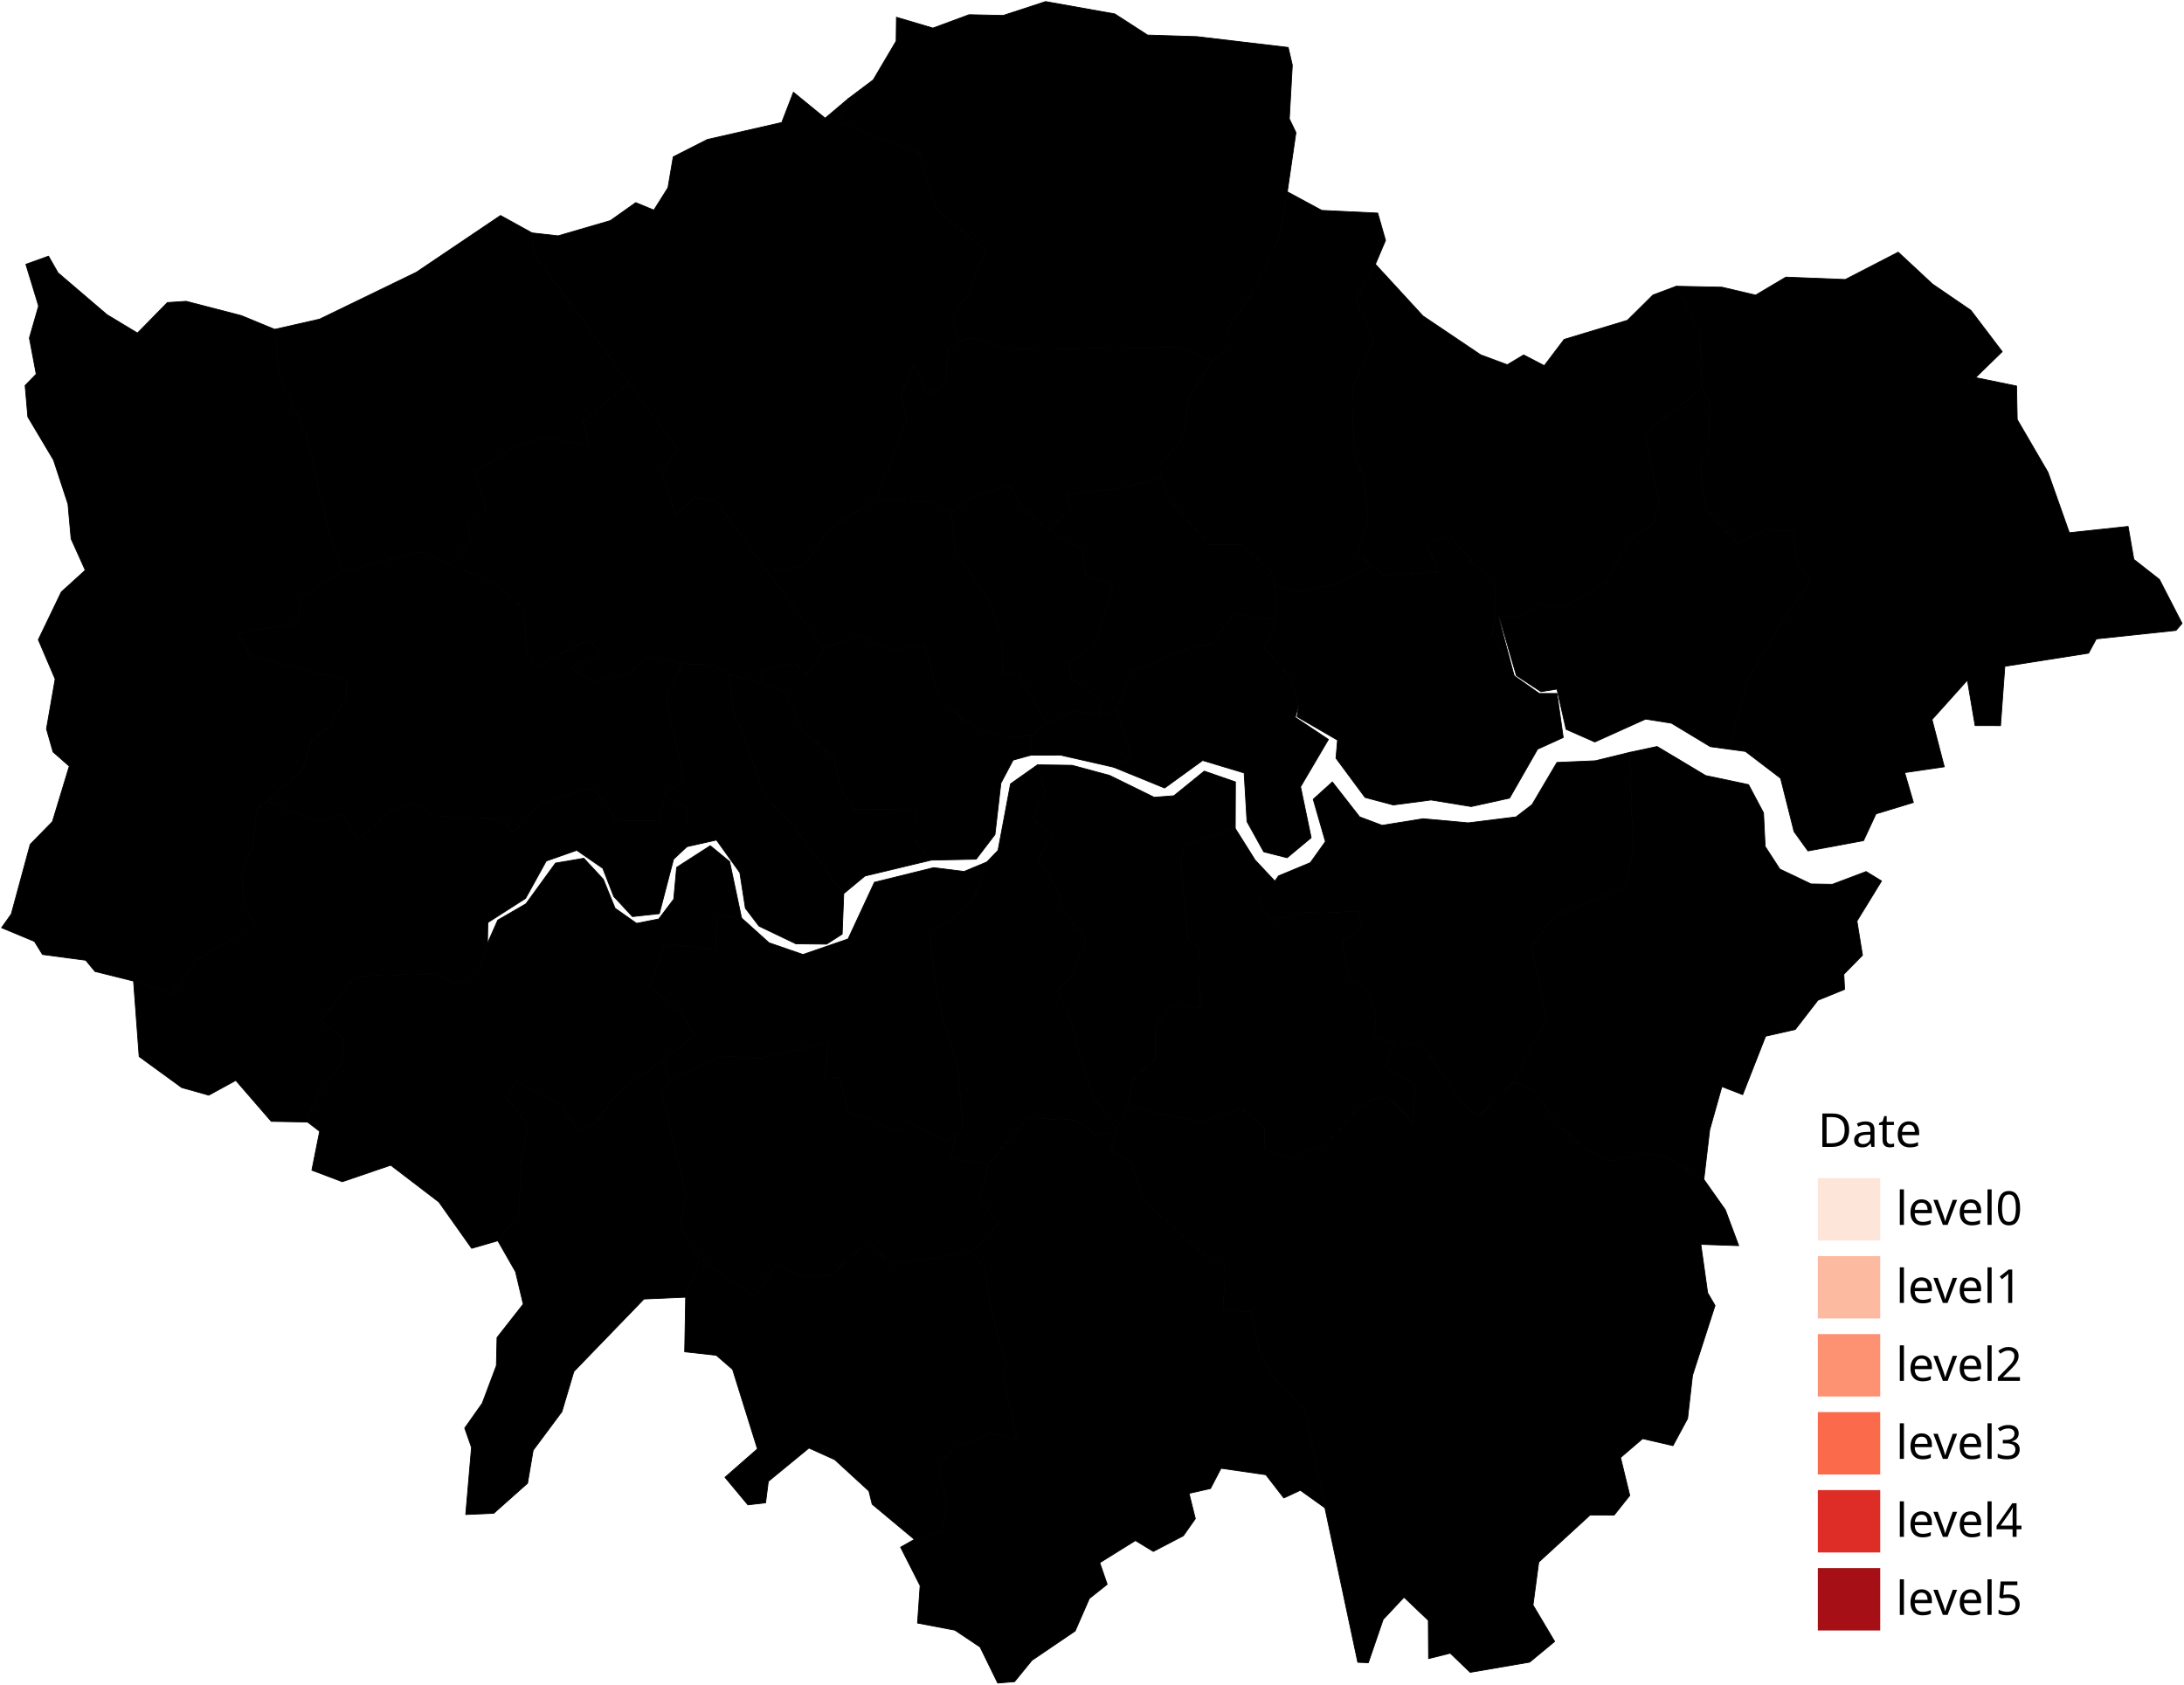
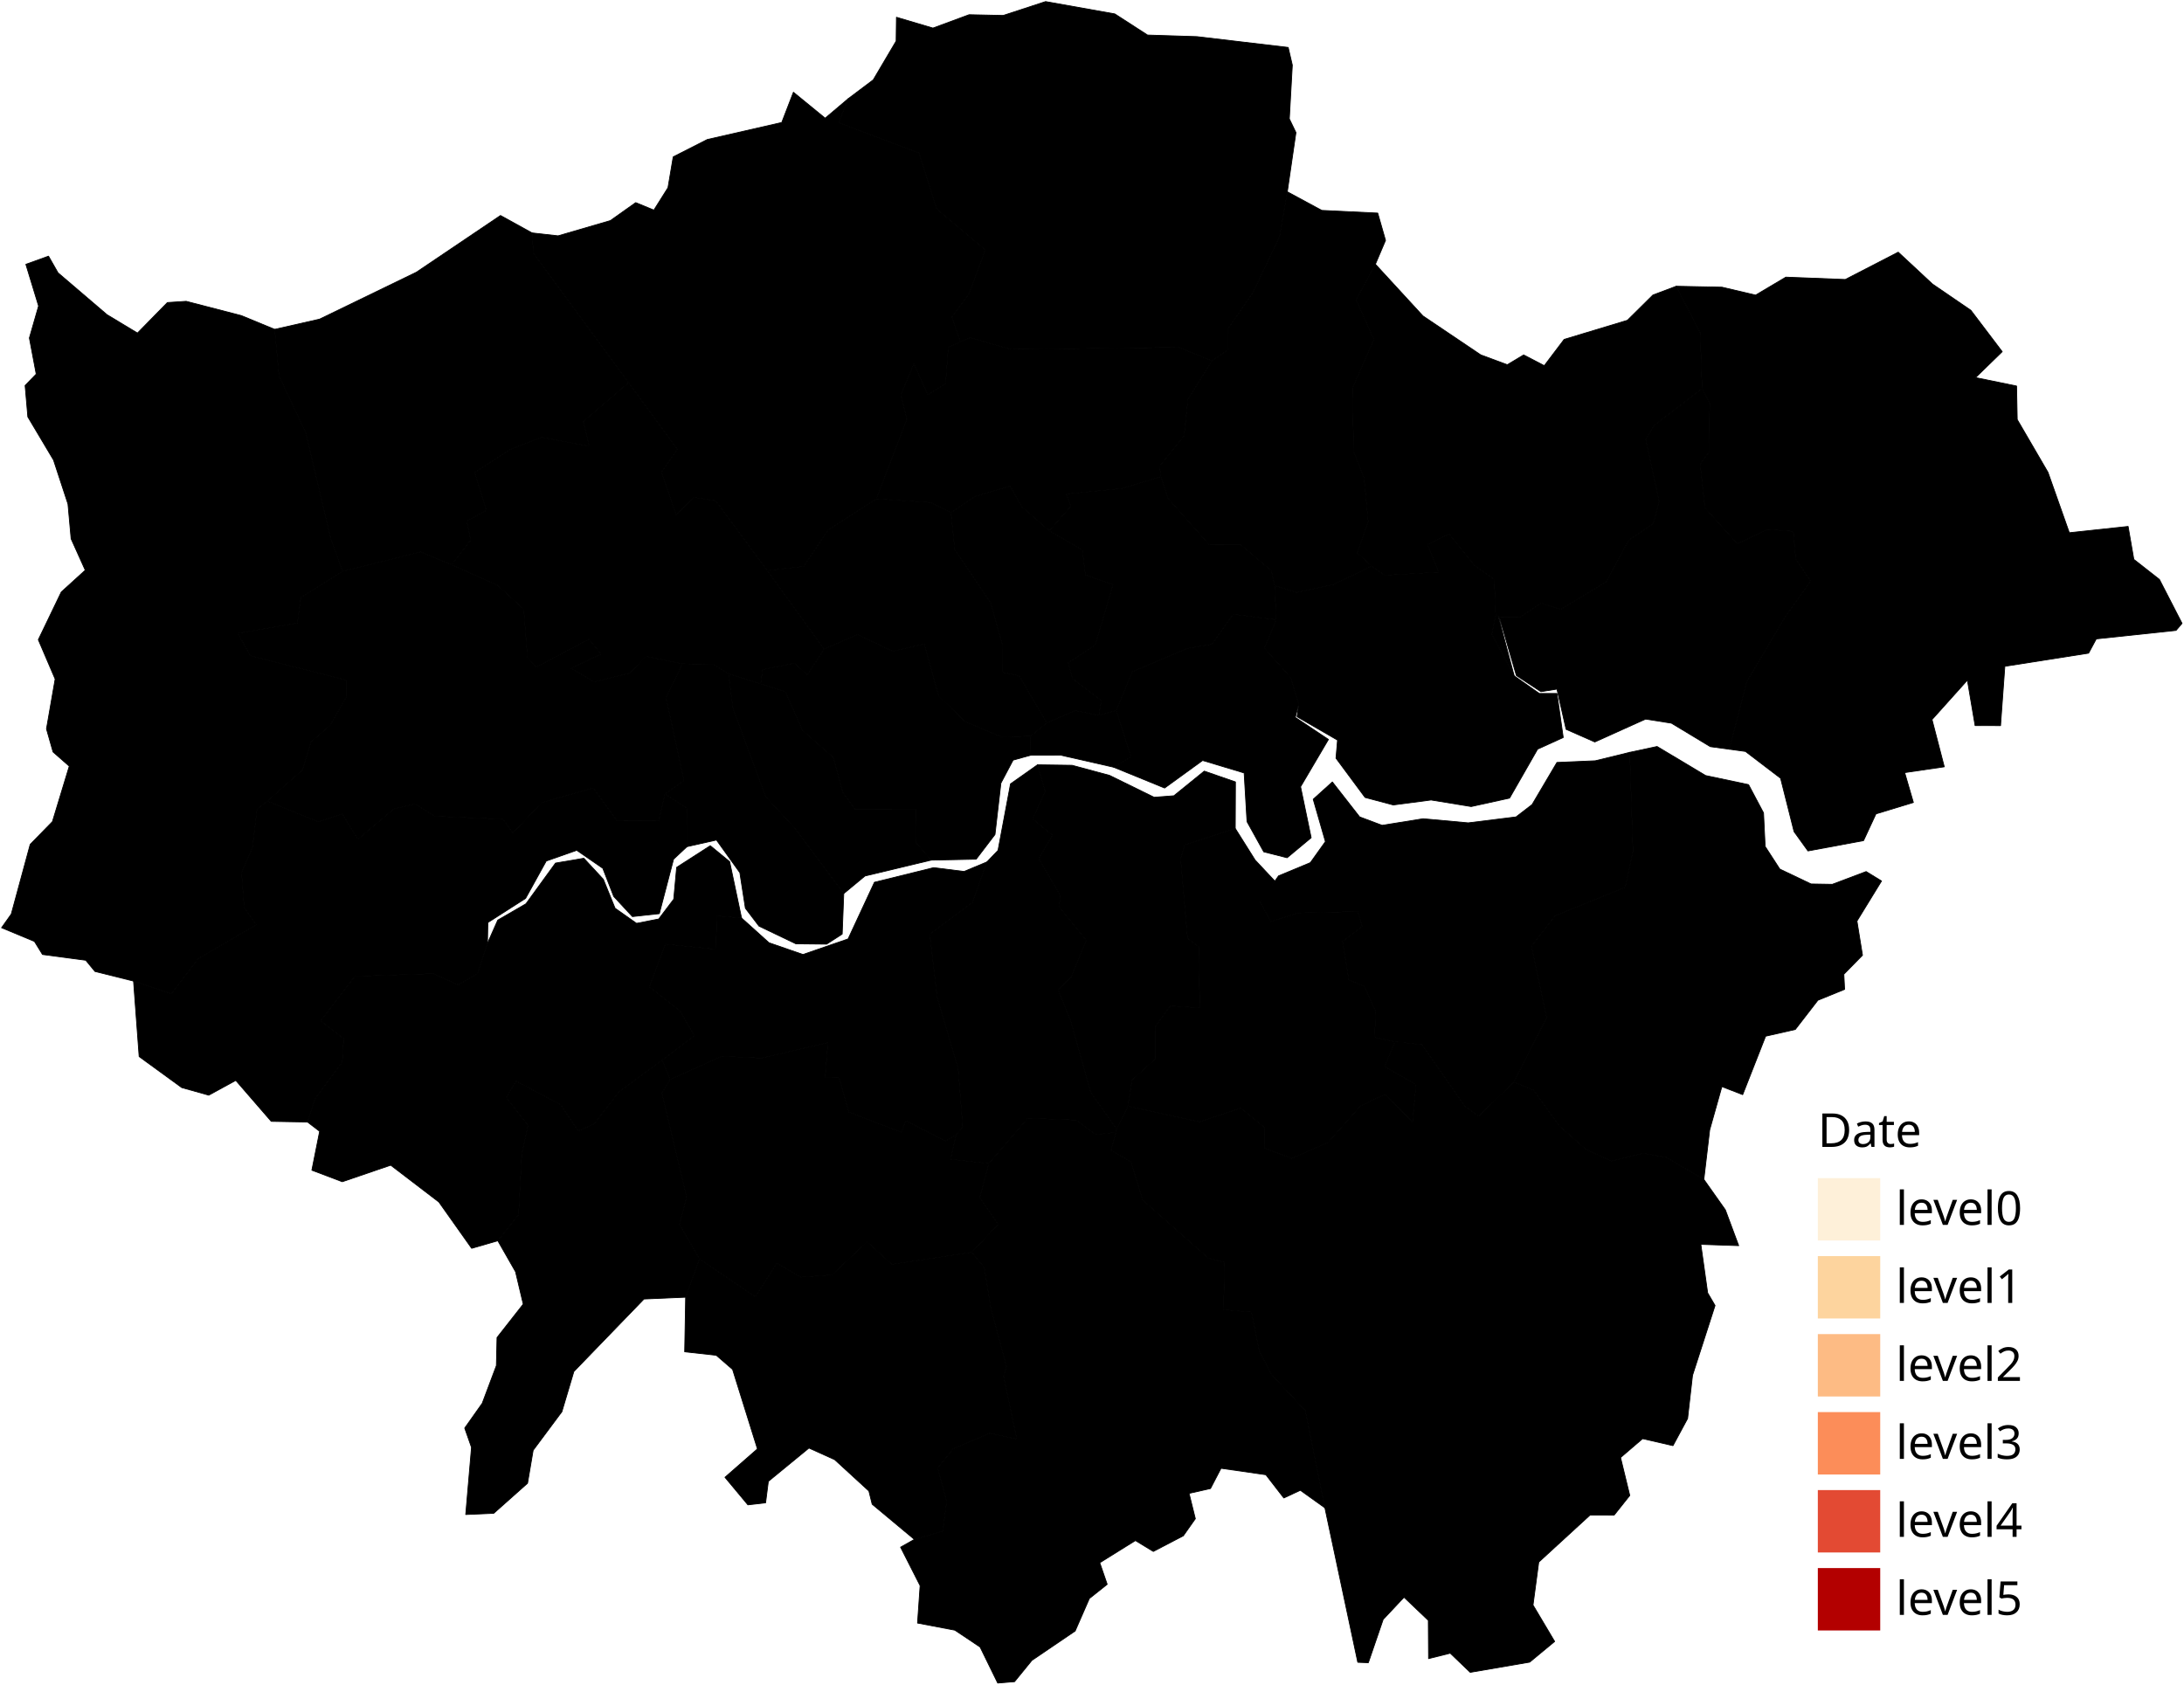
<svg xmlns="http://www.w3.org/2000/svg" version="1.1" baseProfile="tiny" width="1400" height="1080" stroke-linecap="round" stroke-linejoin="round">
  <g id="g1003" transform="translate(1145.275,-14.7215)">
    <g id="g979">
-       <path fill="#fcbba1" d="M20 820H60V860H20z" />
-       <path fill="#fc9272" d="M20 870H60V910H20z" />
-       <path fill="#fb6a4a" d="M20 920H60V960H20z" />
-       <path fill="#de2d26" d="M20 970H60V1010H20z" />
-       <path fill="#fee5d9" d="M20 770H60V810H20z" />
-       <path fill="#a50f15" d="M20 1020H60V1060H20z" />
+       <path fill="#fdd49e" d="M20 820H60V860H20z" />
+       <path fill="#fdbb84" d="M20 870H60V910H20z" />
+       <path fill="#fc8d59" d="M20 920H60V960H20z" />
+       <path fill="#e34a33" d="M20 970H60V1010H20z" />
+       <path fill="#fef0d9" d="M20 770H60V810H20z" />
+       <path fill="#b30000" d="M20 1020H60V1060H20z" />
    </g>
    <g id="g971" font-size="30px" font-family="Verdana" fill="#000">
      <text id="text907" y="1050" x="70" xml:space="preserve">
        <tspan y="1050" x="70" id="tspan905">level5</tspan>
      </text>
      <text xml:space="preserve" x="70" y="1000" id="text921">
        <tspan id="tspan919" x="70" y="1000">level4</tspan>
      </text>
      <text id="text925" y="950" x="70" xml:space="preserve">
        <tspan y="950" x="70" id="tspan923">level3</tspan>
      </text>
      <text xml:space="preserve" x="70" y="900" id="text929">
        <tspan id="tspan927" x="70" y="900">level2</tspan>
      </text>
      <text id="text933" y="850" x="70" xml:space="preserve">
        <tspan y="850" x="70" id="tspan931">level1</tspan>
      </text>
      <text xml:space="preserve" x="70" y="800" id="text937">
        <tspan id="tspan935" x="70" y="800">level0</tspan>
      </text>
      <text id="text941" y="750" x="20" xml:space="preserve">
        <tspan y="750" x="20" id="tspan939">Date</tspan>
      </text>
    </g>
  </g>
  <g id="layer" stroke="#000" stroke-width=".5">
    <path d="M 491.81 365.79 528.29 416.136 517.533 432.682 509.221 425.157 488.88 429.254 487.62 438.405 466.952 431.947 457.142 425.863 437.446 425.555 414.047 420.808 403.812 431.519 380.834 437.13 366.072 428.443 385.276 419.377 377.509 409.805 343.963 427.603 338.123 421.616 335.737 390.626 319.032 375.298 289.531 362.062 301.685 346.267 299.207 334.068 311.785 327.224 304.3 302.916 326.829 288.28 347.182 280.336 377.752 286.089 373.92 270.289 402.913 245.319 434.18 288.01 424.021 302.73 433.48 330.185 444.566 318.829 458.771 321.028 491.81 365.79 Z" id="E09000005" />
    <path d="M 825.776 30.396 828.418 41.733 826.499 76.164 830.74 84.978 825.209 122.946 820.27 151.573 803.189 187.472 787.175 210.76 787.002 224.445 776.888 231.286 755.462 222.673 648.056 224.001 621.938 216.465 615.61 219.123 610.189 203.204 621.117 188.444 631.581 160.214 600.476 134.01 589.099 98.097 537.565 78.591 543.829 63.184 559.756 51.196 574.447 26.315 574.636 11.05 598.036 17.991 621.218 9.419 643.082 9.9 670.261 1 714.639 8.915 735.604 22.462 767.295 23.477 825.776 30.396 Z" id="E09000010" />
    <path d="M 715.804 723.889 715.403 725.912 702.352 727.352 689.937 718.072 658.842 716.886 633.878 745.917 609.306 743.192 612.913 727.499 617.144 722.566 614.169 684.807 600.779 639.551 595.994 598.929 623.345 578.55 632.624 552.592 639.758 545.156 647.763 502.525 665.068 490.301 670.011 507.321 661.949 524.947 674.636 535.457 665.86 550.426 679.868 574.306 678.838 581.212 696.301 602.807 686.761 626.076 678.308 634.734 686.311 654.423 699.214 700.409 715.804 723.889 Z" id="E09000022" />
    <path d="M 612.913 727.499 606.161 731.478 580.641 718.505 577.797 725.865 544.095 712.921 537.764 690.522 528.981 690.844 530.676 668.433 488.101 678.342 462.686 677.181 429.531 692.109 424.55 679.552 445.197 664.023 435.758 647.946 416.229 632.652 426.499 605.304 458.976 608.564 459.456 587.167 475.362 588.536 492.964 604.388 514.72 611.921 543.643 601.936 560.533 565.616 598.498 556.235 617.973 558.695 632.624 552.592 623.345 578.55 595.994 598.929 600.779 639.551 614.169 684.807 617.144 722.566 612.913 727.499 Z" id="E09000032" />
    <path d="M 660.636 471.935 660.814 484.134 649.421 487.312 641.61 502.075 637.819 535.003 625.745 550.826 596.93 551.411 587.288 540.425 586.92 518.72 548.025 518.676 540.258 507.989 534.17 485.667 514.353 468.104 503.395 443.366 487.62 438.405 488.88 429.254 509.221 425.157 517.533 432.682 528.29 416.136 549.685 406.805 572.235 417.496 592.496 412.862 601.669 446.097 618.507 462.491 641.934 472.451 660.636 471.935 Z" id="E09000033" />
    <path d="M 1181.964 624.581 1182.441 634.279 1165.321 641.262 1150.836 659.995 1131.814 664.311 1117.111 701.783 1103.776 696.616 1095.961 724.373 1092.222 756.112 1068.103 741.943 1053.328 739.365 1032.943 744.342 1016.593 736.891 999.597 721.828 982.918 698.788 970.386 693.652 991.424 652.41 981.71 606.594 996.769 587.11 1041.82 568.87 1046.782 545.669 1044.691 482.324 1062.23 478.571 1093.359 497.193 1120.869 503.015 1130.477 521.131 1131.517 542.662 1140.913 557.158 1160.91 566.688 1174.565 566.922 1196.245 558.741 1206.121 564.807 1190.366 590.479 1193.912 612.396 1181.964 624.581 Z" id="E09000004" />
    <path d="M 704.36 458.633 715.538 455.502 725.001 485.19 713.915 491.857 680.028 484.148 660.814 484.134 660.636 471.935 671.003 463.407 689.238 455.574 704.36 458.633 Z" id="E09000001" />
    <path d="M 1108.549 480.323 1096.357 478.673 1071.421 463.619 1054.852 461.009 1022.315 475.676 1003.903 467.565 998.043 441.786 987.784 443.427 972.044 433.11 961.067 395.406 974.646 395.516 988.034 386.588 1000.482 390.685 1029.649 373.009 1043.975 346.332 1059.801 335.713 1063.539 321.446 1054.951 281.729 1060.222 272.857 1091.081 249.099 1095.97 258.495 1095.633 289.65 1089.867 297.551 1092.919 325.594 1113.761 348.696 1132.846 339.389 1149.568 340.627 1151.093 358.413 1160.684 372.562 1144.404 395.324 1119.691 437.082 1108.549 480.323 Z M 970.619 433.258 956.297 406.608 958.769 394.503 960.493 395.181 970.619 433.258 Z" id="E09000002" />
    <path d="M 543.829 63.184 537.565 78.591 589.099 98.097 600.476 134.01 631.581 160.214 621.117 188.444 610.189 203.204 615.61 219.123 607.88 222.714 606.149 245.975 594.75 253.125 585.805 233.184 577.499 253.044 581.319 268.771 561.759 319.832 530.915 339.745 515.158 363.108 491.81 365.79 458.771 321.028 444.566 318.829 433.48 330.185 424.021 302.73 434.18 288.01 402.913 245.319 341.945 162.348 341.069 149.312 357.764 151.183 391.244 141.42 407.511 129.886 419.152 134.68 428.193 120.311 431.539 100.547 453.375 89.436 501.117 78.523 508.592 59.116 528.948 75.758 543.829 63.184 Z" id="E09000003" />
    <path d="M 970.386 693.652 982.918 698.788 999.597 721.828 1016.593 736.891 1032.943 744.342 1053.328 739.365 1068.103 741.943 1092.222 756.112 1106.006 775.627 1114.558 798.587 1090.296 797.761 1094.656 828.848 1099.4 836.961 1084.957 881.725 1081.807 909.411 1072.425 926.814 1052.965 922.322 1038.828 934.431 1044.733 958.738 1034.733 971.305 1019.309 971.265 986.38 1001.46 982.713 1028.997 996.579 1052.333 980.577 1065.59 942.441 1072.133 929.649 1059.858 915.742 1063.338 915.589 1038.83 900.023 1023.993 886.652 1038.214 877.145 1065.957 870.365 1065.687 849.298 966.685 836.711 904.256 815.059 881.231 807.24 866.223 802.214 841.162 784.322 839.677 785.03 809.276 774.678 806.646 732.478 769.362 724.999 744.919 712.21 737.287 715.403 725.912 715.804 723.889 723.047 709.158 768.855 719.221 795.443 710.409 810.842 723.045 810.688 736.086 828.077 742.643 851.338 732.407 872.14 709.015 887.653 701.626 905.506 719.227 907.721 695.275 887.596 683.819 894.196 667.829 911.519 669.742 938.985 709.152 947.794 715.59 970.386 693.652 Z" id="E09000006" />
    <path d="M 609.592 328.655 612.041 352.384 634.986 386.396 642.554 413.284 642.495 430.959 653.27 433.229 671.003 463.407 660.636 471.935 641.934 472.451 618.507 462.491 601.669 446.097 592.496 412.862 572.235 417.496 549.685 406.805 528.29 416.136 491.81 365.79 515.158 363.108 530.915 339.745 561.759 319.832 596.445 322.114 609.592 328.655 Z" id="E09000007" />
    <path d="M 715.403 725.912 712.21 737.287 724.999 744.919 732.478 769.362 774.678 806.646 785.03 809.276 784.322 839.677 802.214 841.162 807.24 866.223 815.059 881.231 836.711 904.256 849.298 966.685 833.552 955.418 822.958 960.353 811.438 945.452 782.718 941.312 775.966 954.292 762.223 957.397 766.253 973.65 758.543 984.594 739.314 994.628 727.832 987.64 704.99 1001.864 709.745 1015.7 698.324 1024.787 689.211 1045.629 661.494 1064.445 650.355 1078.11 639.557 1079 628.263 1055.909 612.116 1045.101 588.153 1040.536 589.815 1016.568 577.283 991.894 586.125 986.903 604.324 981.626 606.839 962.617 601.074 941.104 611 928.817 634.544 918.808 651.822 922.611 643.317 882.217 645.181 876.032 635.189 838.805 630.991 812.661 622.896 802.834 639.843 784.96 628.033 767.76 633.878 745.917 658.842 716.886 689.937 718.072 702.352 727.352 715.403 725.912 Z" id="E09000008" />
    <path d="M 289.531 362.062 319.032 375.298 335.737 390.626 338.123 421.616 343.963 427.603 377.509 409.805 385.276 419.377 366.072 428.443 380.834 437.13 403.812 431.519 414.047 420.808 437.446 425.555 426.925 447.283 438.452 500.45 426.222 509.034 422.327 526.249 395.612 526.362 380.327 505.171 347.297 514.493 328.729 534.129 322.419 525.143 278.708 523.294 265.993 515.34 252.341 518.65 229.401 538.116 219.426 521.791 204.163 526.892 171.356 513.568 193.904 493.596 199.338 475.656 211.598 465.017 222.264 446.424 222.229 436.051 160.463 420.383 152.443 406.002 190.633 399.456 192.834 383.072 219.571 366.314 269.698 353.798 289.531 362.062 Z" id="E09000009" />
    <path d="M 970.386 693.652 947.794 715.59 938.985 709.152 911.519 669.742 894.196 667.829 881.146 665.091 881.884 648.547 874.571 632.38 864.634 628.188 860.626 603.566 873.214 593.946 870.382 584.4 832.061 585.259 814.616 590.874 807.83 578.35 819.572 561.513 839.979 553.028 849.609 539.531 841.799 512.4 854.082 501.307 871.568 523.7 885.949 529.107 912.242 524.878 941.171 527.522 971.823 523.709 982.09 515.805 998.031 488.798 1022.642 487.725 1044.691 482.324 1046.782 545.669 1041.82 568.87 996.769 587.11 981.71 606.594 991.424 652.41 970.386 693.652 Z" id="E09000011" />
    <path d="M 817.114 375.419 818.101 397.297 790.445 393.805 776.901 413.022 761.128 415.696 725.822 430.657 715.538 455.502 704.36 458.633 706.008 449.136 687.481 435.041 684.783 424.949 702.042 413.568 713.463 374.786 695.77 368.556 693.802 352.539 672.595 340.249 686.407 324.568 683.518 316.67 719.228 313.166 744.185 305.561 748.747 319.583 775.324 349.326 795.47 349.37 814.955 365.826 817.114 375.419 Z" id="E09000012" />
    <path d="M 466.952 431.947 469.89 454.254 490.76 510.712 509.159 530.537 540.883 572.85 539.867 598.842 529.88 605.284 510.212 605.077 486.525 593.729 477.809 582.267 474.264 559.473 459.27 538.531 440.397 542.78 440.576 518.234 426.222 509.034 438.452 500.45 426.925 447.283 437.446 425.555 457.142 425.863 466.952 431.947 Z" id="E09000013" />
    <path d="M 776.888 231.286 761.517 255.977 759.017 279.442 743.299 298.927 744.185 305.561 719.228 313.166 683.518 316.67 686.407 324.568 672.595 340.249 654.946 324.779 647.496 311.626 625.008 318.269 609.592 328.655 596.445 322.114 561.759 319.832 581.319 268.771 577.499 253.044 585.805 233.184 594.75 253.125 606.149 245.975 607.88 222.714 615.61 219.123 621.938 216.465 648.056 224.001 755.462 222.673 776.888 231.286 Z" id="E09000014" />
    <path d="M 341.069 149.312 341.945 162.348 402.913 245.319 373.92 270.289 377.752 286.089 347.182 280.336 326.829 288.28 304.3 302.916 311.785 327.224 299.207 334.068 301.685 346.267 289.531 362.062 269.698 353.798 219.571 366.314 211.994 345.232 196.003 277.432 178.895 241.135 176.058 211.138 204.865 204.592 266.901 174.513 320.833 138.141 341.069 149.312 Z" id="E09000015" />
    <path d="M 1364.18 337.481 1367.848 358.616 1384.264 371.487 1398.753 399.635 1394.921 404.155 1343.777 409.591 1338.86 418.747 1285.164 427.184 1282.405 465.213 1266.087 465.17 1261.147 436.057 1238.486 461.312 1246.344 491.594 1220.957 495.313 1226.537 514.47 1202.548 521.779 1194.589 538.919 1158.953 545.542 1150.028 533.14 1141.407 498.94 1118.868 481.745 1108.549 480.323 1119.691 437.082 1144.404 395.324 1160.684 372.562 1151.093 358.413 1149.568 340.627 1132.846 339.389 1113.761 348.696 1092.919 325.594 1089.867 297.551 1095.633 289.65 1095.97 258.495 1091.081 249.099 1089.903 213.381 1074.476 183.509 1103.849 184.109 1125.37 189.183 1144.774 177.666 1182.886 179.169 1216.809 161.649 1238.785 182.105 1263.379 198.928 1283.478 225.442 1266.385 242.072 1292.678 247.471 1293.096 268.958 1312.808 302.789 1326.493 341.528 1364.18 337.481 Z" id="E09000016" />
    <path d="M 176.058 211.138 178.895 241.135 196.003 277.432 211.994 345.232 219.571 366.314 192.834 383.072 190.633 399.456 152.443 406.002 160.463 420.383 222.229 436.051 222.264 446.424 211.598 465.017 199.338 475.656 193.904 493.596 171.356 513.568 164.751 518.84 161.857 543.143 154.849 559.447 156.543 581.904 164.314 592.889 127.125 614.544 109.885 637.073 85.6 628.966 60.88 622.801 54.981 615.614 27.244 611.927 22.068 603.541 1 594.765 7.229 585.98 19.346 541.332 33.603 526.732 44.394 491.194 33.998 482.07 29.784 467.293 35.35 435.355 24.553 410.119 39.284 379.51 54.639 365.554 45.586 345.435 43.567 323.114 34.305 294.916 17.838 267.261 16.093 247.132 23.2 239.823 18.827 216.674 24.721 196.164 16.571 169.444 31.105 164.21 37.199 174.897 68.602 201.738 88.11 213.509 107.302 193.949 119.341 193.156 154.683 202.31 176.058 211.138 Z" id="E09000017" />
    <path d="M 426.222 509.034 440.576 518.234 440.397 542.78 431.772 550.837 422.656 585.729 405.389 587.62 393.411 574.697 386.417 556.672 369.701 545.126 350.165 551.996 336.919 575.944 312.731 591.436 312.473 604.794 306.117 624.182 293.756 631.385 277.768 624.206 227.456 625.891 205.549 654.449 220.277 665.884 219.424 680.845 202.042 704.241 197.102 719.315 173.873 718.906 151.146 692.652 133.822 702.116 116.51 697.255 89.198 677.373 85.6 628.966 109.885 637.073 127.125 614.544 164.314 592.889 156.543 581.904 154.849 559.447 161.857 543.143 164.751 518.84 171.356 513.568 204.163 526.892 219.426 521.791 229.401 538.116 252.341 518.65 265.993 515.34 278.708 523.294 322.419 525.143 328.729 534.129 347.297 514.493 380.327 505.171 395.612 526.362 422.327 526.249 426.222 509.034 Z" id="E09000018" />
    <path d="M 672.595 340.249 693.802 352.539 695.77 368.556 713.463 374.786 702.042 413.568 684.783 424.949 687.481 435.041 706.008 449.136 704.36 458.633 689.238 455.574 671.003 463.407 653.27 433.229 642.495 430.959 642.554 413.284 634.986 386.396 612.041 352.384 609.592 328.655 625.008 318.269 647.496 311.626 654.946 324.779 672.595 340.249 Z" id="E09000019" />
    <path d="M 487.62 438.405 503.395 443.366 514.353 468.104 534.17 485.667 540.258 507.989 548.025 518.676 586.92 518.72 587.288 540.425 596.93 551.411 554.479 561.591 540.883 572.85 509.159 530.537 490.76 510.712 469.89 454.254 466.952 431.947 487.62 438.405 Z" id="E09000020" />
    <path d="M 429.531 692.109 424.289 700.742 440.132 767.399 435.592 785.059 448.379 807.056 439.518 831.638 412.812 832.79 367.86 879.286 360.191 905.039 341.769 929.78 338.177 950.9 316.485 970.189 298.538 970.966 302.238 927.937 297.885 915.528 309.122 899.632 318.181 875.505 318.605 857.485 335.402 836.069 330.471 815.302 319.12 795.44 332.418 778.696 334.478 739.763 338.479 721.552 324.508 703.551 330.79 693.05 359.401 708.195 370.653 725.041 380.859 720.567 396.595 700.142 424.55 679.552 429.531 692.109 Z" id="E09000021" />
    <path d="M 804.578 551.373 817.211 564.843 811.615 574.606 811.437 574.841 807.83 578.35 814.616 590.874 832.061 585.259 870.382 584.4 873.214 593.946 860.626 603.566 864.634 628.188 874.571 632.38 881.884 648.547 881.146 665.091 894.196 667.829 887.596 683.819 907.721 695.275 905.506 719.227 887.653 701.626 872.14 709.015 851.338 732.407 828.077 742.643 810.688 736.086 810.842 723.045 795.443 710.409 768.855 719.221 723.047 709.158 725.619 692.526 740.41 678.895 740.365 658.37 750.179 644.874 769.085 646.112 768.364 606.93 761.236 601.532 756.811 550.57 759.465 541.682 791.831 531.101 804.578 551.373 Z" id="E09000023" />
    <path d="M 612.913 727.499 609.306 743.192 633.878 745.917 628.033 767.76 639.843 784.96 622.896 802.834 571.679 810.551 555.811 796.108 533.37 817.304 513.332 818.764 497.943 809.822 484.119 831.333 448.379 807.056 435.592 785.059 440.132 767.399 424.289 700.742 429.531 692.109 462.686 677.181 488.101 678.342 530.676 668.433 528.981 690.844 537.764 690.522 544.095 712.921 577.797 725.865 580.641 718.505 606.161 731.478 612.913 727.499 Z" id="E09000024" />
    <path d="M 958.769 394.503 956.297 406.608 970.619 433.258 986.72 444.584 998.073 444.572 1002.082 472.821 985.652 480.272 967.678 511.663 943.071 517.074 917.375 512.869 893.13 516.055 875.033 511.24 856.399 486.084 857.392 474.493 831.448 459.499 832.49 451.551 827.45 434.493 810.481 415.524 818.101 397.297 817.114 375.419 831.183 379.816 855.061 374.658 879.263 362.918 887.548 368.794 922.275 366.793 915.031 349.105 928.932 342.34 945.231 362.508 957.89 371.464 958.769 394.503 Z" id="E09000025" />
    <path d="M 881.673 169.389 912.151 202.542 949.187 227.493 966.194 233.822 976.695 227.526 989.909 234.411 1002.651 217.577 1043.198 205.328 1059.569 189.118 1074.476 183.509 1089.903 213.381 1091.081 249.099 1060.222 272.857 1054.951 281.729 1063.539 321.446 1059.801 335.713 1043.975 346.332 1029.649 373.009 1000.482 390.685 988.034 386.588 974.646 395.516 961.067 395.406 960.493 395.181 958.769 394.503 957.89 371.464 945.231 362.508 928.932 342.34 915.031 349.105 922.275 366.793 887.548 368.794 879.263 362.918 870.006 354.468 877.051 334.427 874.413 306.44 867.712 289.562 866.945 248.842 880.675 217.638 869.282 192.151 881.673 169.389 Z" id="E09000026" />
    <path d="M 475.362 588.536 459.456 587.167 458.976 608.564 426.499 605.304 416.229 632.652 435.758 647.946 445.197 664.023 424.55 679.552 396.595 700.142 380.859 720.567 370.653 725.041 359.401 708.195 330.79 693.05 324.508 703.551 338.479 721.552 334.478 739.763 332.418 778.696 319.12 795.44 302.352 800.298 281.327 770.611 250.458 747.007 219.422 757.609 199.906 750.219 204.89 725.281 197.102 719.315 202.042 704.241 219.424 680.845 220.277 665.884 205.549 654.449 227.456 625.891 277.768 624.206 293.756 631.385 306.117 624.182 312.473 604.794 319.072 589.883 337.132 579.422 356.093 553.316 374.242 550.222 386.771 563.734 394.285 582.272 408.042 591.948 422.255 589.161 431.875 576.446 433.743 556.045 455.309 542.168 467.725 552.387 475.362 588.536 Z" id="E09000027" />
    <path d="M 791.831 531.101 759.465 541.682 756.811 550.57 761.236 601.532 768.364 606.93 769.085 646.112 750.179 644.874 740.365 658.37 740.41 678.895 725.619 692.526 723.047 709.158 715.804 723.889 699.214 700.409 686.311 654.423 678.308 634.734 686.761 626.076 696.301 602.807 678.838 581.212 679.868 574.306 665.86 550.426 674.636 535.457 661.949 524.947 670.011 507.321 665.068 490.301 687.25 490.621 711.241 497.091 739.851 511.13 752.482 510.151 771.968 494.348 791.948 501.279 791.831 531.101 Z" id="E09000028" />
    <path d="M 622.896 802.834 630.991 812.661 635.189 838.805 645.181 876.032 643.317 882.217 651.822 922.611 634.544 918.808 611 928.817 601.074 941.104 606.839 962.617 604.324 981.626 586.125 986.903 559.085 964.352 556.972 955.871 535.071 935.793 518.566 928.332 492.533 949.693 490.769 963.457 479.424 964.75 464.711 947.089 485.519 928.883 469.601 877.927 459.132 868.861 438.896 866.643 439.518 831.638 448.379 807.056 484.119 831.333 497.943 809.822 513.332 818.764 533.37 817.304 555.811 796.108 571.679 810.551 622.896 802.834 Z" id="E09000029" />
    <path d="M 818.101 397.297 810.481 415.524 827.45 434.493 832.49 451.551 830.319 459.904 851.565 474.069 833.712 504.371 840.5 537.056 825.077 549.903 810.101 546.115 799.364 526.754 797.525 495.537 770.921 487.526 746.549 505.197 713.915 491.857 725.001 485.19 715.538 455.502 725.822 430.657 761.128 415.696 776.901 413.022 790.445 393.805 818.101 397.297 Z" id="E09000030" />
    <path d="M 881.673 169.389 869.282 192.151 880.675 217.638 866.945 248.842 867.712 289.562 874.413 306.44 877.051 334.427 870.006 354.468 879.263 362.918 855.061 374.658 831.183 379.816 817.114 375.419 814.955 365.826 795.47 349.37 775.324 349.326 748.747 319.583 744.185 305.561 743.299 298.927 759.017 279.442 761.517 255.977 776.888 231.286 787.002 224.445 787.175 210.76 803.189 187.472 820.27 151.573 825.209 122.946 847.29 134.872 883.165 136.6 888.167 154.087 881.673 169.389 Z" id="E09000031" />
  </g>
</svg>
